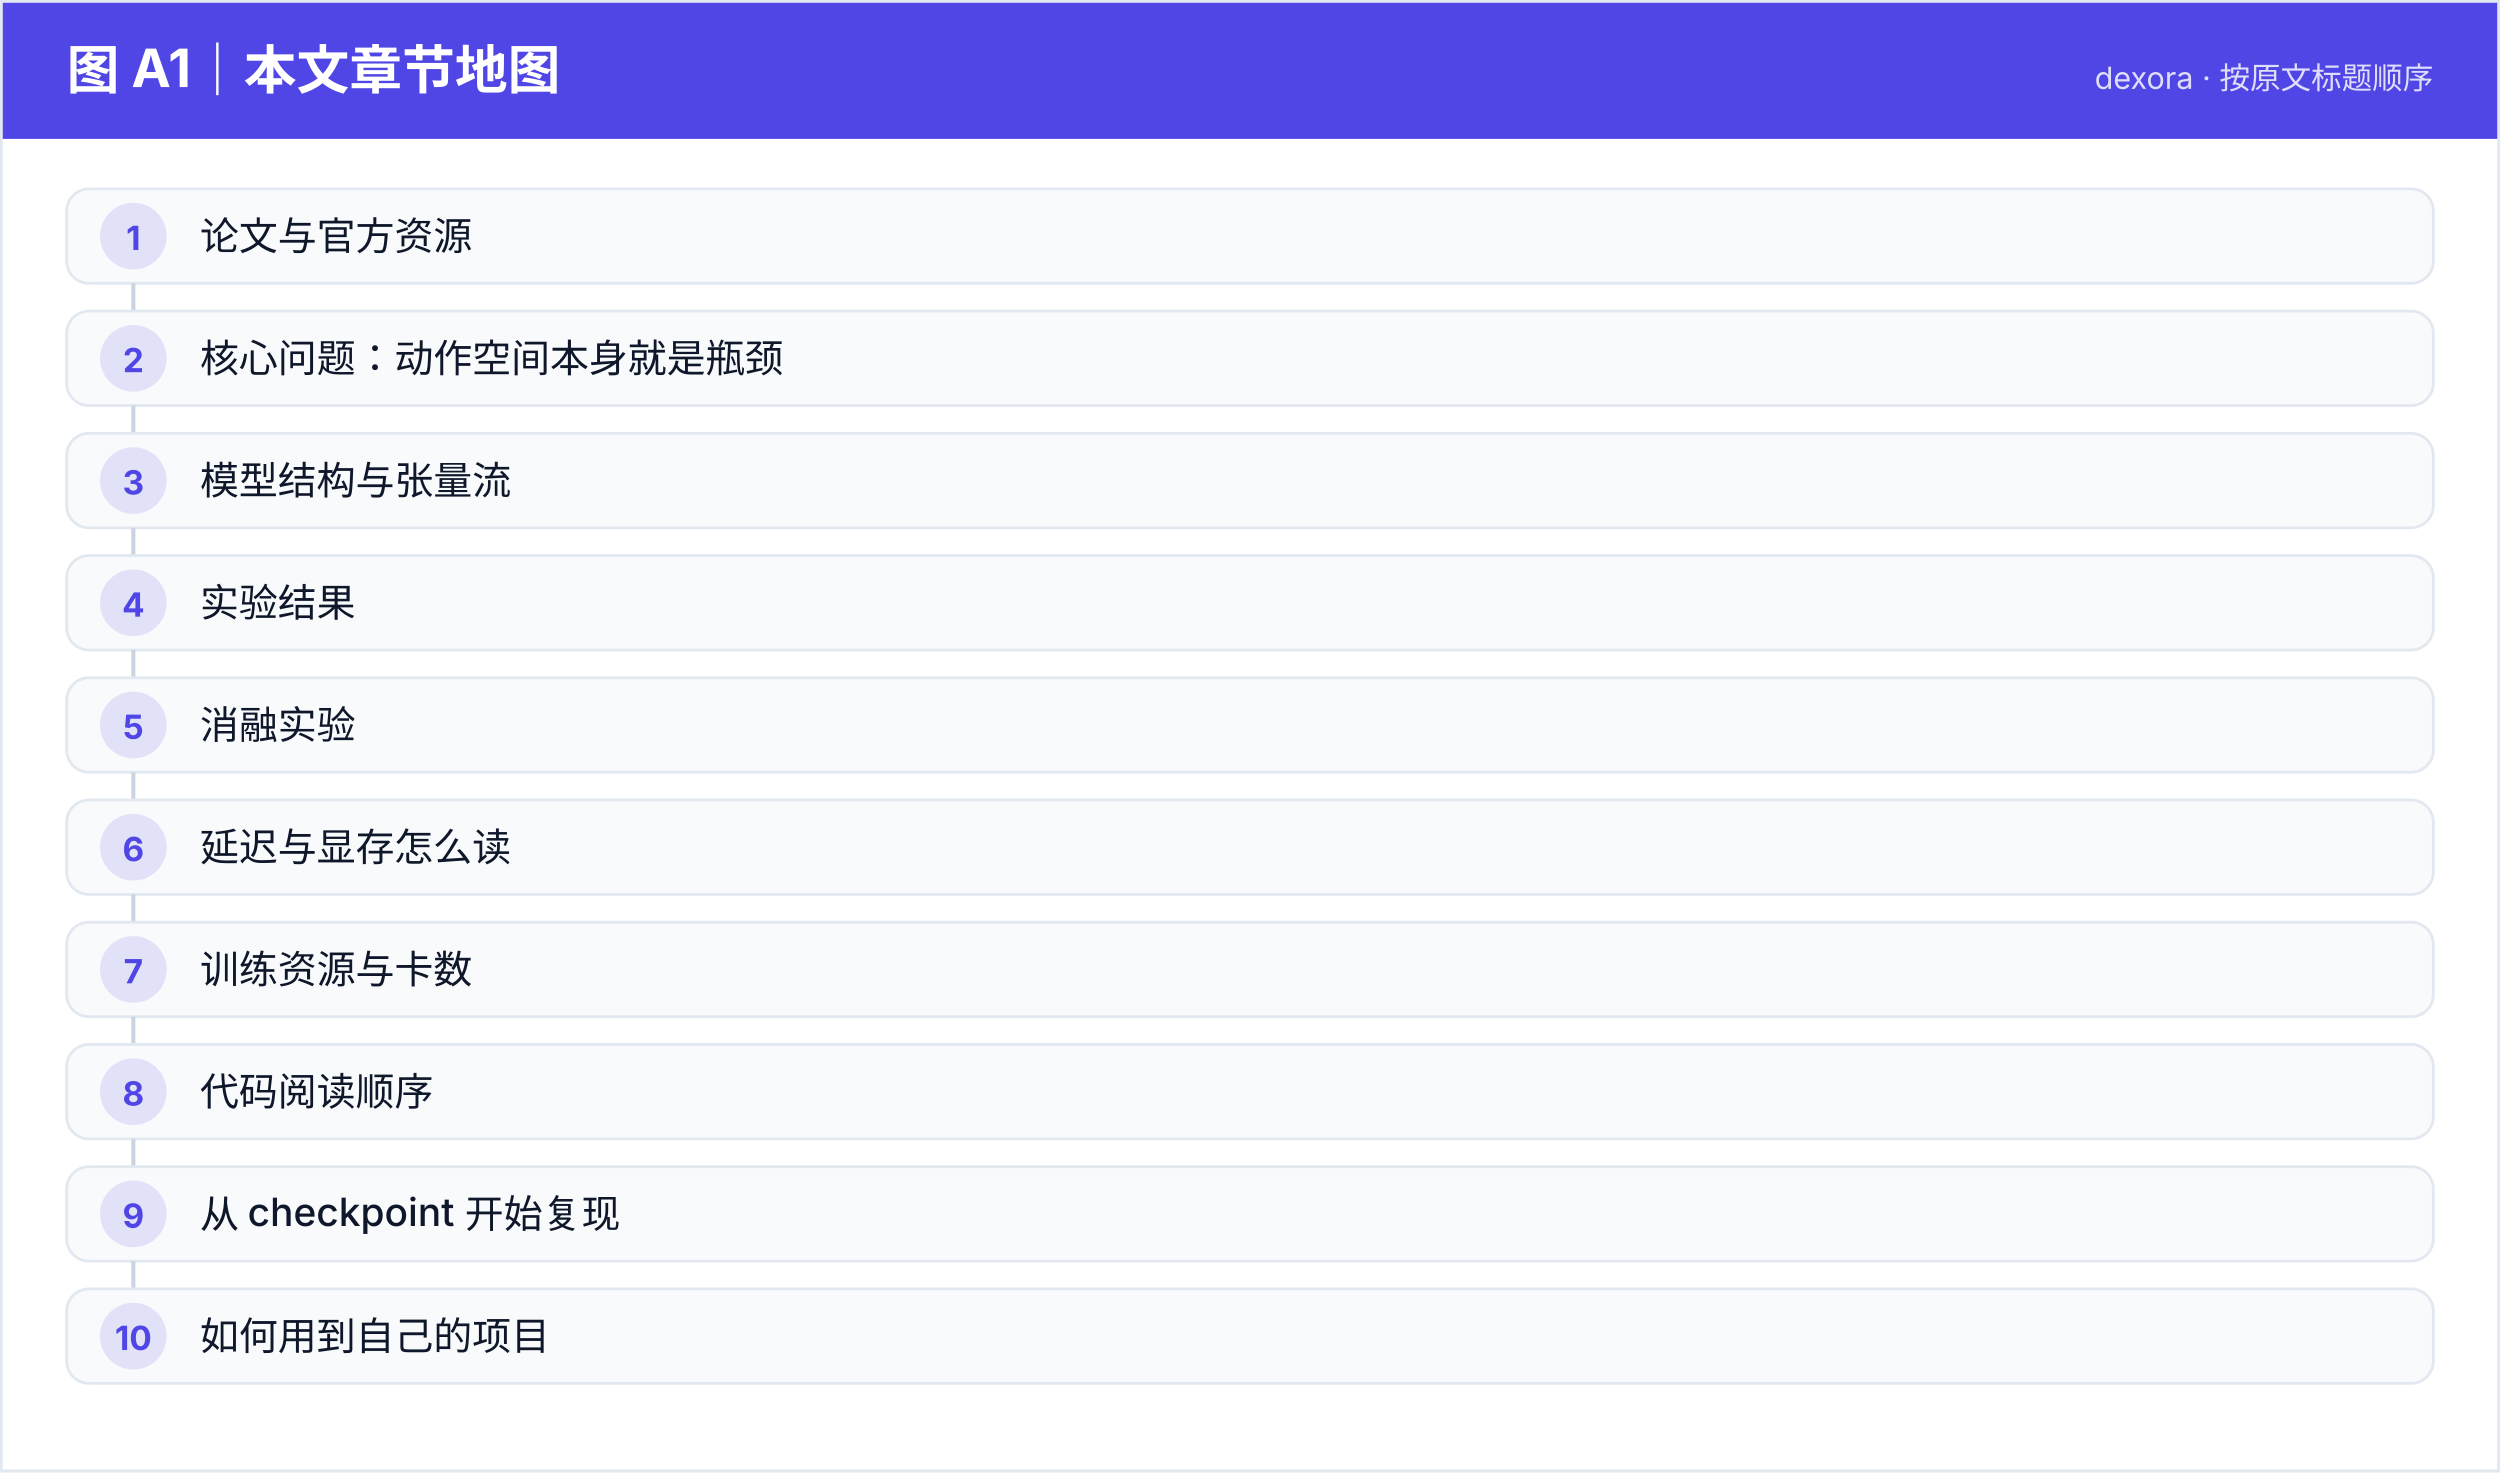
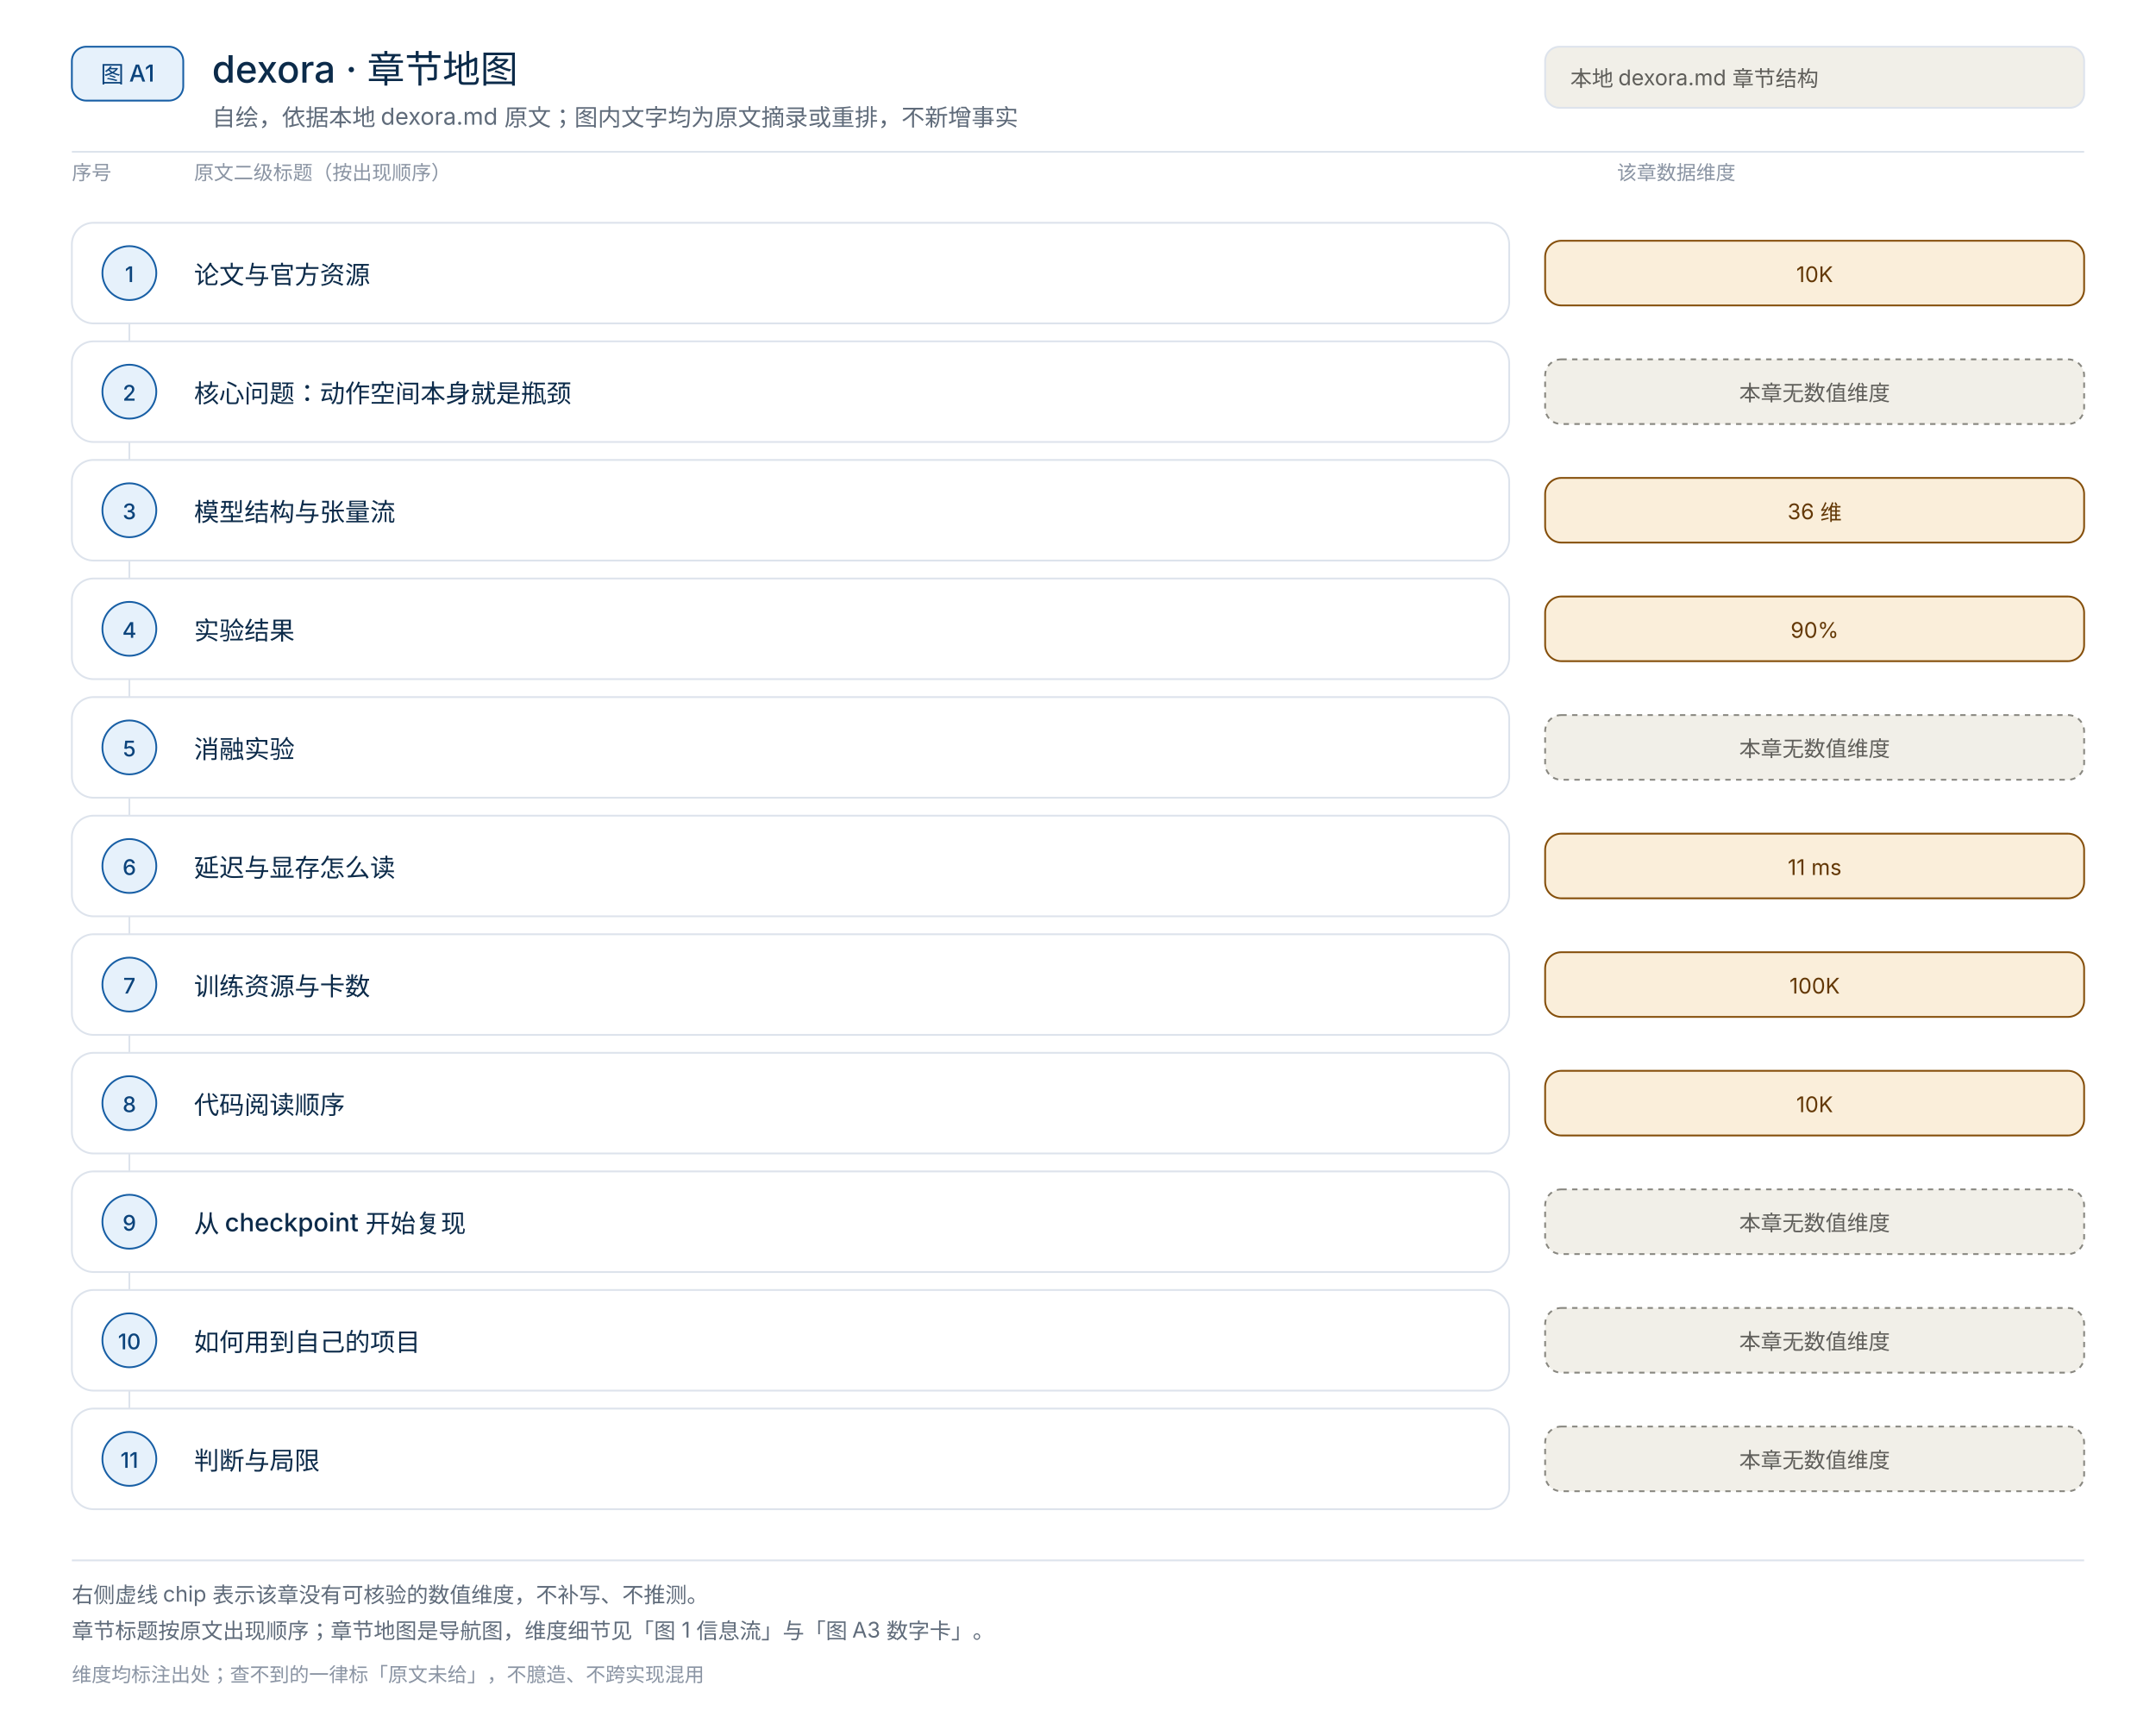
- <svg xmlns="http://www.w3.org/2000/svg" viewBox="0 0 900 530" width="900" height="530" font-family="PingFang SC, -apple-system, BlinkMacSystemFont, Microsoft YaHei, sans-serif">
-   <rect width="900" height="530" fill="#ffffff" />
-   <rect x="0" y="0" width="900" height="50" fill="#4f46e5" />
-   <text x="24" y="32" font-size="19" fill="#ffffff" font-weight="700" text-anchor="start">图 A1｜本文章节地图</text>
-   <text x="876" y="32" font-size="11" fill="#ffffff" font-weight="400" text-anchor="end" opacity="0.82">dexora · 按原文标题顺序</text>
-   <rect x="24" y="68" width="852" height="34" rx="8" fill="#f8fafc" stroke="#e2e8f0" />
-   <circle cx="48" cy="85" r="12" fill="#4f46e5" opacity="0.14" />
-   <text x="48" y="90" font-size="12" fill="#4f46e5" font-weight="700" text-anchor="middle">1</text>
-   <text x="72" y="90" font-size="14" fill="#0f172a" font-weight="500" text-anchor="start">论文与官方资源</text>
-   <path d="M48 102 L48 112" stroke="#cbd5e1" stroke-width="1.5" />
-   <rect x="24" y="112" width="852" height="34" rx="8" fill="#f8fafc" stroke="#e2e8f0" />
-   <circle cx="48" cy="129" r="12" fill="#4f46e5" opacity="0.14" />
-   <text x="48" y="134" font-size="12" fill="#4f46e5" font-weight="700" text-anchor="middle">2</text>
-   <text x="72" y="134" font-size="14" fill="#0f172a" font-weight="500" text-anchor="start">核心问题：动作空间本身就是瓶颈</text>
-   <path d="M48 146 L48 156" stroke="#cbd5e1" stroke-width="1.5" />
-   <rect x="24" y="156" width="852" height="34" rx="8" fill="#f8fafc" stroke="#e2e8f0" />
-   <circle cx="48" cy="173" r="12" fill="#4f46e5" opacity="0.14" />
-   <text x="48" y="178" font-size="12" fill="#4f46e5" font-weight="700" text-anchor="middle">3</text>
-   <text x="72" y="178" font-size="14" fill="#0f172a" font-weight="500" text-anchor="start">模型结构与张量流</text>
-   <path d="M48 190 L48 200" stroke="#cbd5e1" stroke-width="1.5" />
-   <rect x="24" y="200" width="852" height="34" rx="8" fill="#f8fafc" stroke="#e2e8f0" />
-   <circle cx="48" cy="217" r="12" fill="#4f46e5" opacity="0.14" />
-   <text x="48" y="222" font-size="12" fill="#4f46e5" font-weight="700" text-anchor="middle">4</text>
-   <text x="72" y="222" font-size="14" fill="#0f172a" font-weight="500" text-anchor="start">实验结果</text>
-   <path d="M48 234 L48 244" stroke="#cbd5e1" stroke-width="1.5" />
-   <rect x="24" y="244" width="852" height="34" rx="8" fill="#f8fafc" stroke="#e2e8f0" />
-   <circle cx="48" cy="261" r="12" fill="#4f46e5" opacity="0.14" />
-   <text x="48" y="266" font-size="12" fill="#4f46e5" font-weight="700" text-anchor="middle">5</text>
-   <text x="72" y="266" font-size="14" fill="#0f172a" font-weight="500" text-anchor="start">消融实验</text>
-   <path d="M48 278 L48 288" stroke="#cbd5e1" stroke-width="1.5" />
-   <rect x="24" y="288" width="852" height="34" rx="8" fill="#f8fafc" stroke="#e2e8f0" />
-   <circle cx="48" cy="305" r="12" fill="#4f46e5" opacity="0.14" />
-   <text x="48" y="310" font-size="12" fill="#4f46e5" font-weight="700" text-anchor="middle">6</text>
-   <text x="72" y="310" font-size="14" fill="#0f172a" font-weight="500" text-anchor="start">延迟与显存怎么读</text>
-   <path d="M48 322 L48 332" stroke="#cbd5e1" stroke-width="1.5" />
-   <rect x="24" y="332" width="852" height="34" rx="8" fill="#f8fafc" stroke="#e2e8f0" />
-   <circle cx="48" cy="349" r="12" fill="#4f46e5" opacity="0.14" />
-   <text x="48" y="354" font-size="12" fill="#4f46e5" font-weight="700" text-anchor="middle">7</text>
-   <text x="72" y="354" font-size="14" fill="#0f172a" font-weight="500" text-anchor="start">训练资源与卡数</text>
-   <path d="M48 366 L48 376" stroke="#cbd5e1" stroke-width="1.5" />
-   <rect x="24" y="376" width="852" height="34" rx="8" fill="#f8fafc" stroke="#e2e8f0" />
-   <circle cx="48" cy="393" r="12" fill="#4f46e5" opacity="0.14" />
-   <text x="48" y="398" font-size="12" fill="#4f46e5" font-weight="700" text-anchor="middle">8</text>
-   <text x="72" y="398" font-size="14" fill="#0f172a" font-weight="500" text-anchor="start">代码阅读顺序</text>
-   <path d="M48 410 L48 420" stroke="#cbd5e1" stroke-width="1.5" />
-   <rect x="24" y="420" width="852" height="34" rx="8" fill="#f8fafc" stroke="#e2e8f0" />
-   <circle cx="48" cy="437" r="12" fill="#4f46e5" opacity="0.14" />
-   <text x="48" y="442" font-size="12" fill="#4f46e5" font-weight="700" text-anchor="middle">9</text>
-   <text x="72" y="442" font-size="14" fill="#0f172a" font-weight="500" text-anchor="start">从 checkpoint 开始复现</text>
-   <path d="M48 454 L48 464" stroke="#cbd5e1" stroke-width="1.5" />
-   <rect x="24" y="464" width="852" height="34" rx="8" fill="#f8fafc" stroke="#e2e8f0" />
-   <circle cx="48" cy="481" r="12" fill="#4f46e5" opacity="0.14" />
-   <text x="48" y="486" font-size="12" fill="#4f46e5" font-weight="700" text-anchor="middle">10</text>
-   <text x="72" y="486" font-size="14" fill="#0f172a" font-weight="500" text-anchor="start">如何用到自己的项目</text>
-   <rect x="0.5" y="0.5" width="899" height="529" fill="none" stroke="#e2e8f0" />
+ <svg xmlns="http://www.w3.org/2000/svg" width="1200" height="966" viewBox="0 0 1200 966" role="img">
+   <defs>
+     <marker id="arrow" viewBox="0 0 10 10" refX="8" refY="5" markerWidth="6" markerHeight="6" orient="auto-start-reverse">
+       <path d="M2 1L8 5L2 9" fill="none" stroke="#185FA5" stroke-width="1.6" stroke-linecap="round" stroke-linejoin="round" />
+     </marker>
+   </defs>
+   <rect x="0" y="0" width="1200" height="966" rx="0" fill="#FFFFFF" stroke="#FFFFFF" stroke-width="1" />
+   <text x="118" y="46" font-family="-apple-system,BlinkMacSystemFont,'PingFang SC','Microsoft YaHei',sans-serif" font-size="21" font-weight="500" fill="#0C2B4A" text-anchor="start">dexora · 章节地图</text>
+   <text x="118" y="70" font-family="-apple-system,BlinkMacSystemFont,'PingFang SC','Microsoft YaHei',sans-serif" font-size="13" font-weight="400" fill="#5F6B7A" text-anchor="start">自绘，依据本地 dexora.md 原文；图内文字均为原文摘录或重排，不新增事实</text>
+   <rect x="40" y="84" width="1120" height="1" rx="0" fill="#DDE3EC" stroke="#DDE3EC" stroke-width="0" />
+   <rect x="860" y="26" width="300" height="34" rx="8" fill="#F1EFE8" stroke="#DDE3EC" stroke-width="1" />
+   <text x="874" y="48" font-family="-apple-system,BlinkMacSystemFont,'PingFang SC','Microsoft YaHei',sans-serif" font-size="12" font-weight="400" fill="#5F5E5A" text-anchor="start">本地 dexora.md 章节结构</text>
+   <rect x="40" y="26" width="62" height="30" rx="8" fill="#E6F1FB" stroke="#185FA5" stroke-width="1" />
+   <text x="71" y="46" font-family="-apple-system,BlinkMacSystemFont,'PingFang SC','Microsoft YaHei',sans-serif" font-size="13" font-weight="500" fill="#0C447C" text-anchor="middle">图 A1</text>
+   <text x="40" y="100" font-family="-apple-system,BlinkMacSystemFont,'PingFang SC','Microsoft YaHei',sans-serif" font-size="11" font-weight="400" fill="#8A94A3" text-anchor="start">序号</text>
+   <text x="108" y="100" font-family="-apple-system,BlinkMacSystemFont,'PingFang SC','Microsoft YaHei',sans-serif" font-size="11" font-weight="400" fill="#8A94A3" text-anchor="start">原文二级标题（按出现顺序）</text>
+   <text x="900" y="100" font-family="-apple-system,BlinkMacSystemFont,'PingFang SC','Microsoft YaHei',sans-serif" font-size="11" font-weight="400" fill="#8A94A3" text-anchor="start">该章数据维度</text>
+   <rect x="40" y="124" width="800" height="56" rx="12" fill="#FFFFFF" stroke="#DDE3EC" stroke-width="1" />
+   <circle cx="72" cy="152" r="15" fill="#E6F1FB" stroke="#185FA5" stroke-width="1" />
+   <text x="72" y="157" font-family="-apple-system,BlinkMacSystemFont,'PingFang SC','Microsoft YaHei',sans-serif" font-size="12" font-weight="500" fill="#0C447C" text-anchor="middle">1</text>
+   <text x="108" y="158" font-family="-apple-system,BlinkMacSystemFont,'PingFang SC','Microsoft YaHei',sans-serif" font-size="14" font-weight="500" fill="#0C2B4A" text-anchor="start">论文与官方资源</text>
+   <rect x="860" y="134" width="300" height="36" rx="9" fill="#FAEEDA" stroke="#854F0B" stroke-width="1" />
+   <text x="1010" y="157" font-family="-apple-system,BlinkMacSystemFont,'PingFang SC','Microsoft YaHei',sans-serif" font-size="12" font-weight="400" fill="#633806" text-anchor="middle">10K</text>
+   <path d="M72 180 L72 190" fill="none" stroke="#DDE3EC" stroke-width="1" />
+   <rect x="40" y="190" width="800" height="56" rx="12" fill="#FFFFFF" stroke="#DDE3EC" stroke-width="1" />
+   <circle cx="72" cy="218" r="15" fill="#E6F1FB" stroke="#185FA5" stroke-width="1" />
+   <text x="72" y="223" font-family="-apple-system,BlinkMacSystemFont,'PingFang SC','Microsoft YaHei',sans-serif" font-size="12" font-weight="500" fill="#0C447C" text-anchor="middle">2</text>
+   <text x="108" y="224" font-family="-apple-system,BlinkMacSystemFont,'PingFang SC','Microsoft YaHei',sans-serif" font-size="14" font-weight="500" fill="#0C2B4A" text-anchor="start">核心问题：动作空间本身就是瓶颈</text>
+   <rect x="860" y="200" width="300" height="36" rx="9" fill="#F1EFE8" stroke="#888780" stroke-width="1" stroke-dasharray="3 3" />
+   <text x="1010" y="223" font-family="-apple-system,BlinkMacSystemFont,'PingFang SC','Microsoft YaHei',sans-serif" font-size="12" font-weight="400" fill="#5F5E5A" text-anchor="middle">本章无数值维度</text>
+   <path d="M72 246 L72 256" fill="none" stroke="#DDE3EC" stroke-width="1" />
+   <rect x="40" y="256" width="800" height="56" rx="12" fill="#FFFFFF" stroke="#DDE3EC" stroke-width="1" />
+   <circle cx="72" cy="284" r="15" fill="#E6F1FB" stroke="#185FA5" stroke-width="1" />
+   <text x="72" y="289" font-family="-apple-system,BlinkMacSystemFont,'PingFang SC','Microsoft YaHei',sans-serif" font-size="12" font-weight="500" fill="#0C447C" text-anchor="middle">3</text>
+   <text x="108" y="290" font-family="-apple-system,BlinkMacSystemFont,'PingFang SC','Microsoft YaHei',sans-serif" font-size="14" font-weight="500" fill="#0C2B4A" text-anchor="start">模型结构与张量流</text>
+   <rect x="860" y="266" width="300" height="36" rx="9" fill="#FAEEDA" stroke="#854F0B" stroke-width="1" />
+   <text x="1010" y="289" font-family="-apple-system,BlinkMacSystemFont,'PingFang SC','Microsoft YaHei',sans-serif" font-size="12" font-weight="400" fill="#633806" text-anchor="middle">36 维</text>
+   <path d="M72 312 L72 322" fill="none" stroke="#DDE3EC" stroke-width="1" />
+   <rect x="40" y="322" width="800" height="56" rx="12" fill="#FFFFFF" stroke="#DDE3EC" stroke-width="1" />
+   <circle cx="72" cy="350" r="15" fill="#E6F1FB" stroke="#185FA5" stroke-width="1" />
+   <text x="72" y="355" font-family="-apple-system,BlinkMacSystemFont,'PingFang SC','Microsoft YaHei',sans-serif" font-size="12" font-weight="500" fill="#0C447C" text-anchor="middle">4</text>
+   <text x="108" y="356" font-family="-apple-system,BlinkMacSystemFont,'PingFang SC','Microsoft YaHei',sans-serif" font-size="14" font-weight="500" fill="#0C2B4A" text-anchor="start">实验结果</text>
+   <rect x="860" y="332" width="300" height="36" rx="9" fill="#FAEEDA" stroke="#854F0B" stroke-width="1" />
+   <text x="1010" y="355" font-family="-apple-system,BlinkMacSystemFont,'PingFang SC','Microsoft YaHei',sans-serif" font-size="12" font-weight="400" fill="#633806" text-anchor="middle">90%</text>
+   <path d="M72 378 L72 388" fill="none" stroke="#DDE3EC" stroke-width="1" />
+   <rect x="40" y="388" width="800" height="56" rx="12" fill="#FFFFFF" stroke="#DDE3EC" stroke-width="1" />
+   <circle cx="72" cy="416" r="15" fill="#E6F1FB" stroke="#185FA5" stroke-width="1" />
+   <text x="72" y="421" font-family="-apple-system,BlinkMacSystemFont,'PingFang SC','Microsoft YaHei',sans-serif" font-size="12" font-weight="500" fill="#0C447C" text-anchor="middle">5</text>
+   <text x="108" y="422" font-family="-apple-system,BlinkMacSystemFont,'PingFang SC','Microsoft YaHei',sans-serif" font-size="14" font-weight="500" fill="#0C2B4A" text-anchor="start">消融实验</text>
+   <rect x="860" y="398" width="300" height="36" rx="9" fill="#F1EFE8" stroke="#888780" stroke-width="1" stroke-dasharray="3 3" />
+   <text x="1010" y="421" font-family="-apple-system,BlinkMacSystemFont,'PingFang SC','Microsoft YaHei',sans-serif" font-size="12" font-weight="400" fill="#5F5E5A" text-anchor="middle">本章无数值维度</text>
+   <path d="M72 444 L72 454" fill="none" stroke="#DDE3EC" stroke-width="1" />
+   <rect x="40" y="454" width="800" height="56" rx="12" fill="#FFFFFF" stroke="#DDE3EC" stroke-width="1" />
+   <circle cx="72" cy="482" r="15" fill="#E6F1FB" stroke="#185FA5" stroke-width="1" />
+   <text x="72" y="487" font-family="-apple-system,BlinkMacSystemFont,'PingFang SC','Microsoft YaHei',sans-serif" font-size="12" font-weight="500" fill="#0C447C" text-anchor="middle">6</text>
+   <text x="108" y="488" font-family="-apple-system,BlinkMacSystemFont,'PingFang SC','Microsoft YaHei',sans-serif" font-size="14" font-weight="500" fill="#0C2B4A" text-anchor="start">延迟与显存怎么读</text>
+   <rect x="860" y="464" width="300" height="36" rx="9" fill="#FAEEDA" stroke="#854F0B" stroke-width="1" />
+   <text x="1010" y="487" font-family="-apple-system,BlinkMacSystemFont,'PingFang SC','Microsoft YaHei',sans-serif" font-size="12" font-weight="400" fill="#633806" text-anchor="middle">11 ms</text>
+   <path d="M72 510 L72 520" fill="none" stroke="#DDE3EC" stroke-width="1" />
+   <rect x="40" y="520" width="800" height="56" rx="12" fill="#FFFFFF" stroke="#DDE3EC" stroke-width="1" />
+   <circle cx="72" cy="548" r="15" fill="#E6F1FB" stroke="#185FA5" stroke-width="1" />
+   <text x="72" y="553" font-family="-apple-system,BlinkMacSystemFont,'PingFang SC','Microsoft YaHei',sans-serif" font-size="12" font-weight="500" fill="#0C447C" text-anchor="middle">7</text>
+   <text x="108" y="554" font-family="-apple-system,BlinkMacSystemFont,'PingFang SC','Microsoft YaHei',sans-serif" font-size="14" font-weight="500" fill="#0C2B4A" text-anchor="start">训练资源与卡数</text>
+   <rect x="860" y="530" width="300" height="36" rx="9" fill="#FAEEDA" stroke="#854F0B" stroke-width="1" />
+   <text x="1010" y="553" font-family="-apple-system,BlinkMacSystemFont,'PingFang SC','Microsoft YaHei',sans-serif" font-size="12" font-weight="400" fill="#633806" text-anchor="middle">100K</text>
+   <path d="M72 576 L72 586" fill="none" stroke="#DDE3EC" stroke-width="1" />
+   <rect x="40" y="586" width="800" height="56" rx="12" fill="#FFFFFF" stroke="#DDE3EC" stroke-width="1" />
+   <circle cx="72" cy="614" r="15" fill="#E6F1FB" stroke="#185FA5" stroke-width="1" />
+   <text x="72" y="619" font-family="-apple-system,BlinkMacSystemFont,'PingFang SC','Microsoft YaHei',sans-serif" font-size="12" font-weight="500" fill="#0C447C" text-anchor="middle">8</text>
+   <text x="108" y="620" font-family="-apple-system,BlinkMacSystemFont,'PingFang SC','Microsoft YaHei',sans-serif" font-size="14" font-weight="500" fill="#0C2B4A" text-anchor="start">代码阅读顺序</text>
+   <rect x="860" y="596" width="300" height="36" rx="9" fill="#FAEEDA" stroke="#854F0B" stroke-width="1" />
+   <text x="1010" y="619" font-family="-apple-system,BlinkMacSystemFont,'PingFang SC','Microsoft YaHei',sans-serif" font-size="12" font-weight="400" fill="#633806" text-anchor="middle">10K</text>
+   <path d="M72 642 L72 652" fill="none" stroke="#DDE3EC" stroke-width="1" />
+   <rect x="40" y="652" width="800" height="56" rx="12" fill="#FFFFFF" stroke="#DDE3EC" stroke-width="1" />
+   <circle cx="72" cy="680" r="15" fill="#E6F1FB" stroke="#185FA5" stroke-width="1" />
+   <text x="72" y="685" font-family="-apple-system,BlinkMacSystemFont,'PingFang SC','Microsoft YaHei',sans-serif" font-size="12" font-weight="500" fill="#0C447C" text-anchor="middle">9</text>
+   <text x="108" y="686" font-family="-apple-system,BlinkMacSystemFont,'PingFang SC','Microsoft YaHei',sans-serif" font-size="14" font-weight="500" fill="#0C2B4A" text-anchor="start">从 checkpoint 开始复现</text>
+   <rect x="860" y="662" width="300" height="36" rx="9" fill="#F1EFE8" stroke="#888780" stroke-width="1" stroke-dasharray="3 3" />
+   <text x="1010" y="685" font-family="-apple-system,BlinkMacSystemFont,'PingFang SC','Microsoft YaHei',sans-serif" font-size="12" font-weight="400" fill="#5F5E5A" text-anchor="middle">本章无数值维度</text>
+   <path d="M72 708 L72 718" fill="none" stroke="#DDE3EC" stroke-width="1" />
+   <rect x="40" y="718" width="800" height="56" rx="12" fill="#FFFFFF" stroke="#DDE3EC" stroke-width="1" />
+   <circle cx="72" cy="746" r="15" fill="#E6F1FB" stroke="#185FA5" stroke-width="1" />
+   <text x="72" y="751" font-family="-apple-system,BlinkMacSystemFont,'PingFang SC','Microsoft YaHei',sans-serif" font-size="12" font-weight="500" fill="#0C447C" text-anchor="middle">10</text>
+   <text x="108" y="752" font-family="-apple-system,BlinkMacSystemFont,'PingFang SC','Microsoft YaHei',sans-serif" font-size="14" font-weight="500" fill="#0C2B4A" text-anchor="start">如何用到自己的项目</text>
+   <rect x="860" y="728" width="300" height="36" rx="9" fill="#F1EFE8" stroke="#888780" stroke-width="1" stroke-dasharray="3 3" />
+   <text x="1010" y="751" font-family="-apple-system,BlinkMacSystemFont,'PingFang SC','Microsoft YaHei',sans-serif" font-size="12" font-weight="400" fill="#5F5E5A" text-anchor="middle">本章无数值维度</text>
+   <path d="M72 774 L72 784" fill="none" stroke="#DDE3EC" stroke-width="1" />
+   <rect x="40" y="784" width="800" height="56" rx="12" fill="#FFFFFF" stroke="#DDE3EC" stroke-width="1" />
+   <circle cx="72" cy="812" r="15" fill="#E6F1FB" stroke="#185FA5" stroke-width="1" />
+   <text x="72" y="817" font-family="-apple-system,BlinkMacSystemFont,'PingFang SC','Microsoft YaHei',sans-serif" font-size="12" font-weight="500" fill="#0C447C" text-anchor="middle">11</text>
+   <text x="108" y="818" font-family="-apple-system,BlinkMacSystemFont,'PingFang SC','Microsoft YaHei',sans-serif" font-size="14" font-weight="500" fill="#0C2B4A" text-anchor="start">判断与局限</text>
+   <rect x="860" y="794" width="300" height="36" rx="9" fill="#F1EFE8" stroke="#888780" stroke-width="1" stroke-dasharray="3 3" />
+   <text x="1010" y="817" font-family="-apple-system,BlinkMacSystemFont,'PingFang SC','Microsoft YaHei',sans-serif" font-size="12" font-weight="400" fill="#5F5E5A" text-anchor="middle">本章无数值维度</text>
+   <rect x="40" y="868" width="1120" height="1" rx="0" fill="#DDE3EC" stroke="#DDE3EC" stroke-width="0" />
+   <text x="40" y="892" font-family="-apple-system,BlinkMacSystemFont,'PingFang SC','Microsoft YaHei',sans-serif" font-size="12" font-weight="400" fill="#5F6B7A" text-anchor="start">右侧虚线 chip 表示该章没有可核验的数值维度，不补写、不推测。</text>
+   <text x="40" y="912" font-family="-apple-system,BlinkMacSystemFont,'PingFang SC','Microsoft YaHei',sans-serif" font-size="12" font-weight="400" fill="#5F6B7A" text-anchor="start">章节标题按原文出现顺序；章节地图是导航图，维度细节见「图 1 信息流」与「图 A3 数字卡」。</text>
+   <text x="40" y="936" font-family="-apple-system,BlinkMacSystemFont,'PingFang SC','Microsoft YaHei',sans-serif" font-size="11" font-weight="400" fill="#8A94A3" text-anchor="start">维度均标注出处；查不到的一律标「原文未给」，不臆造、不跨实现混用</text>
</svg>
